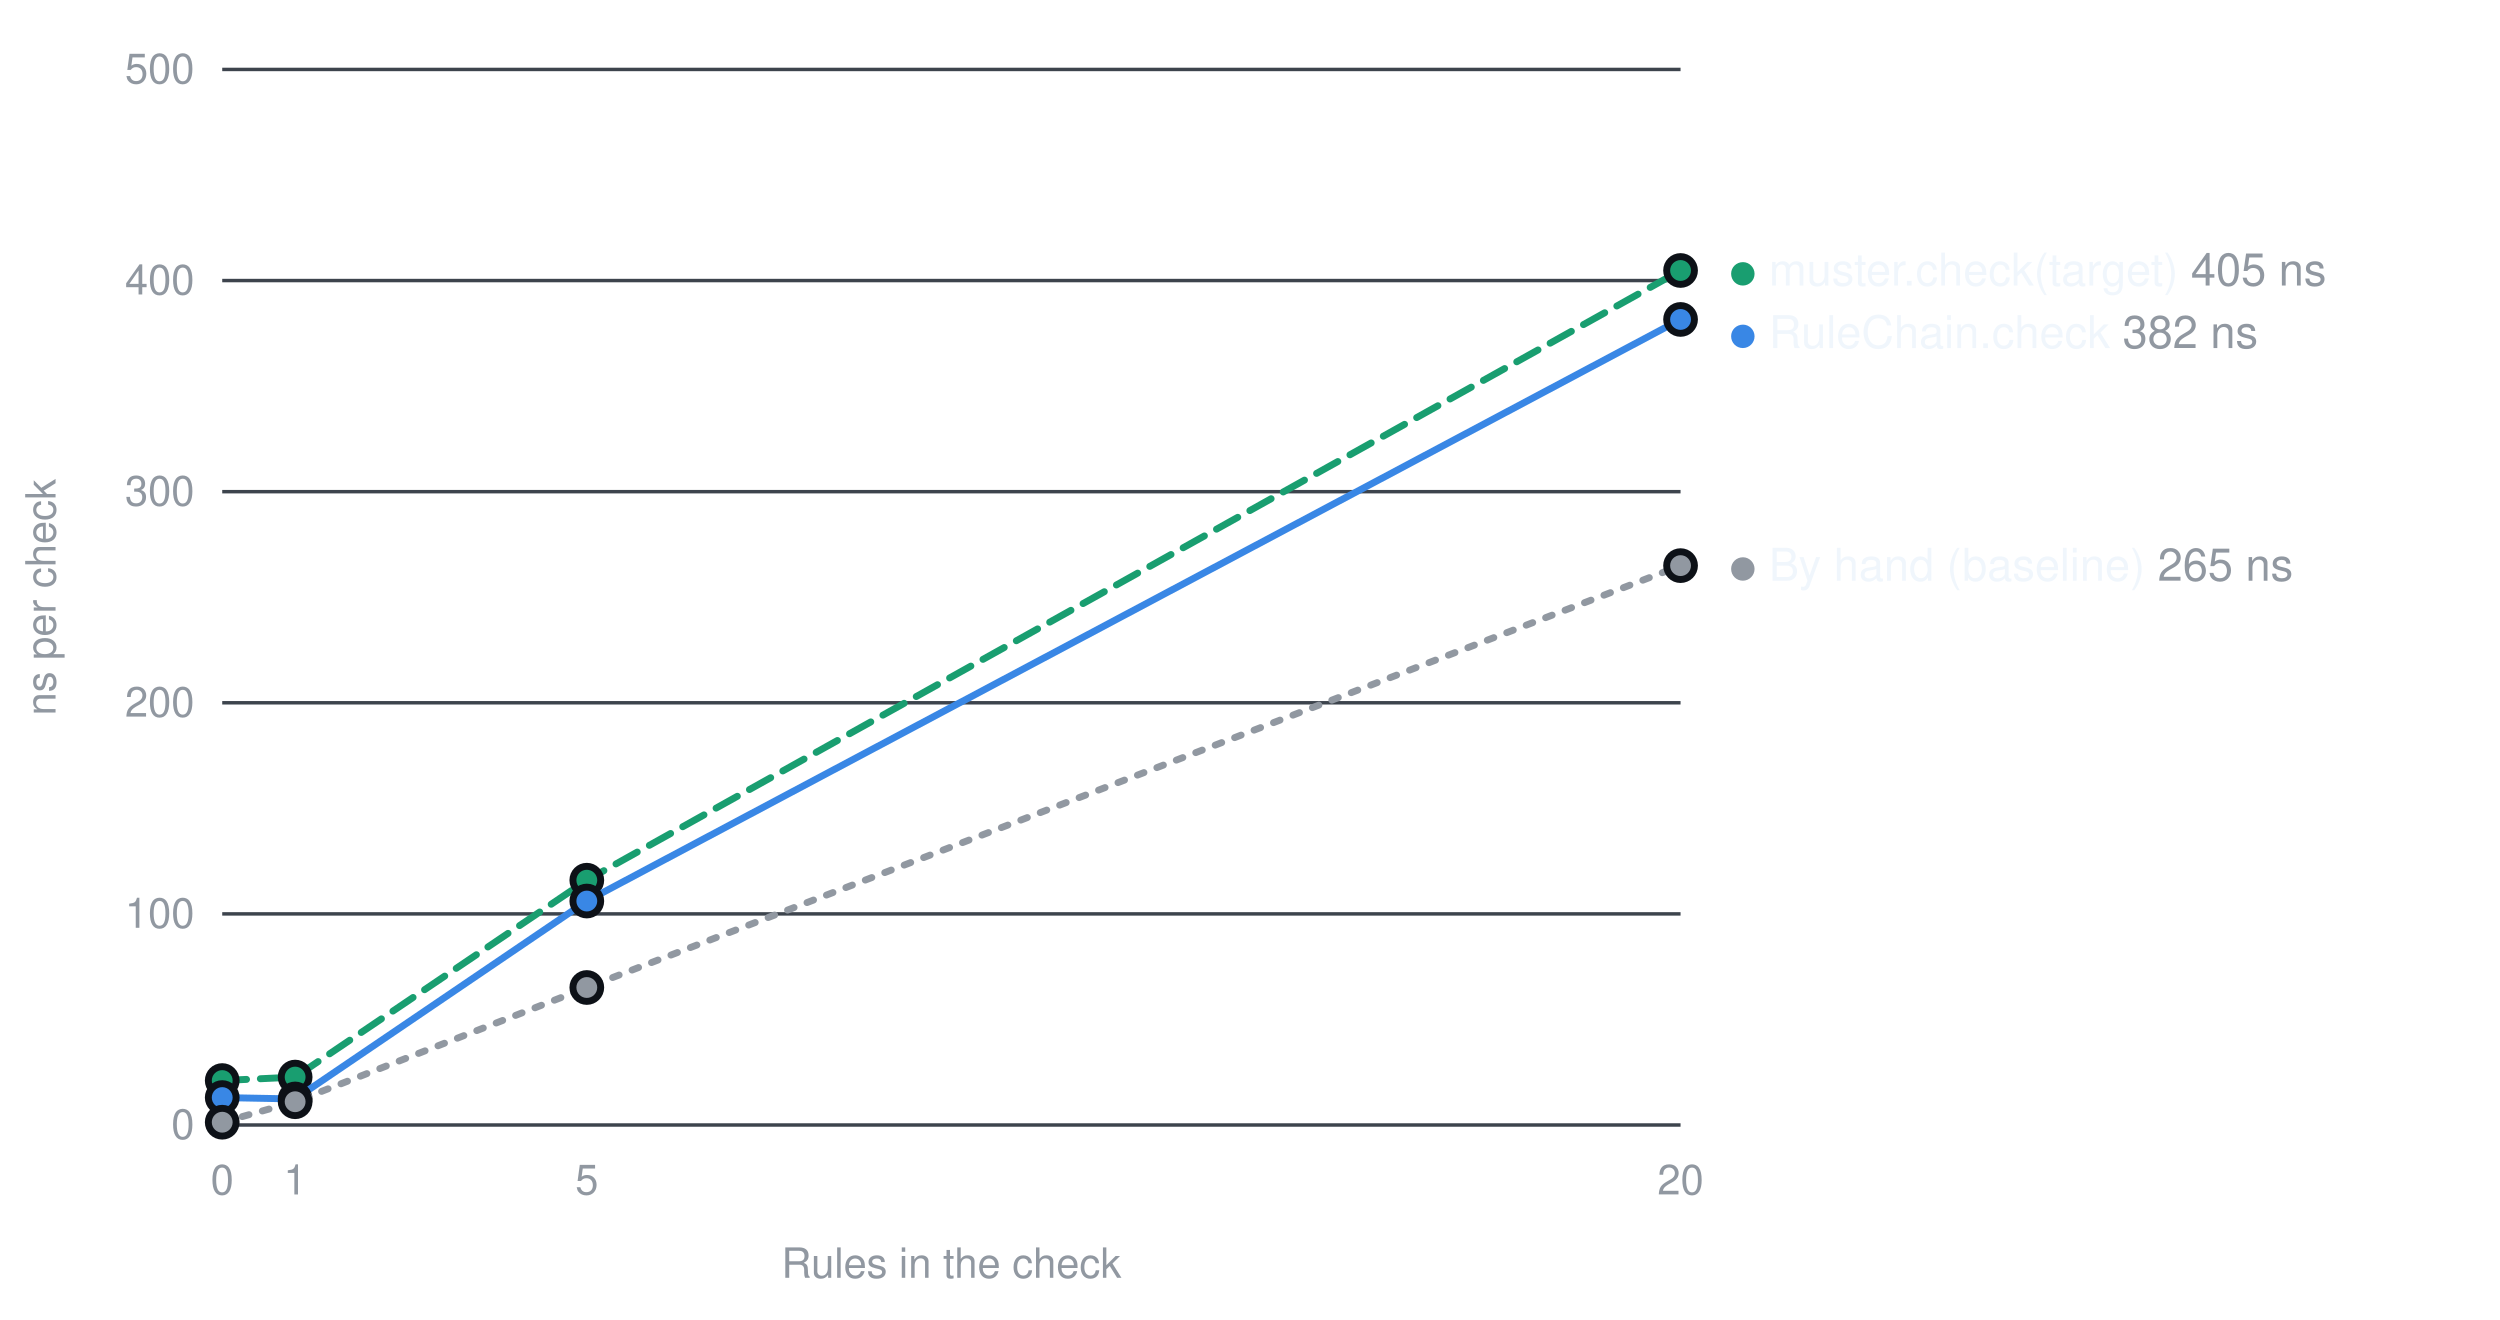
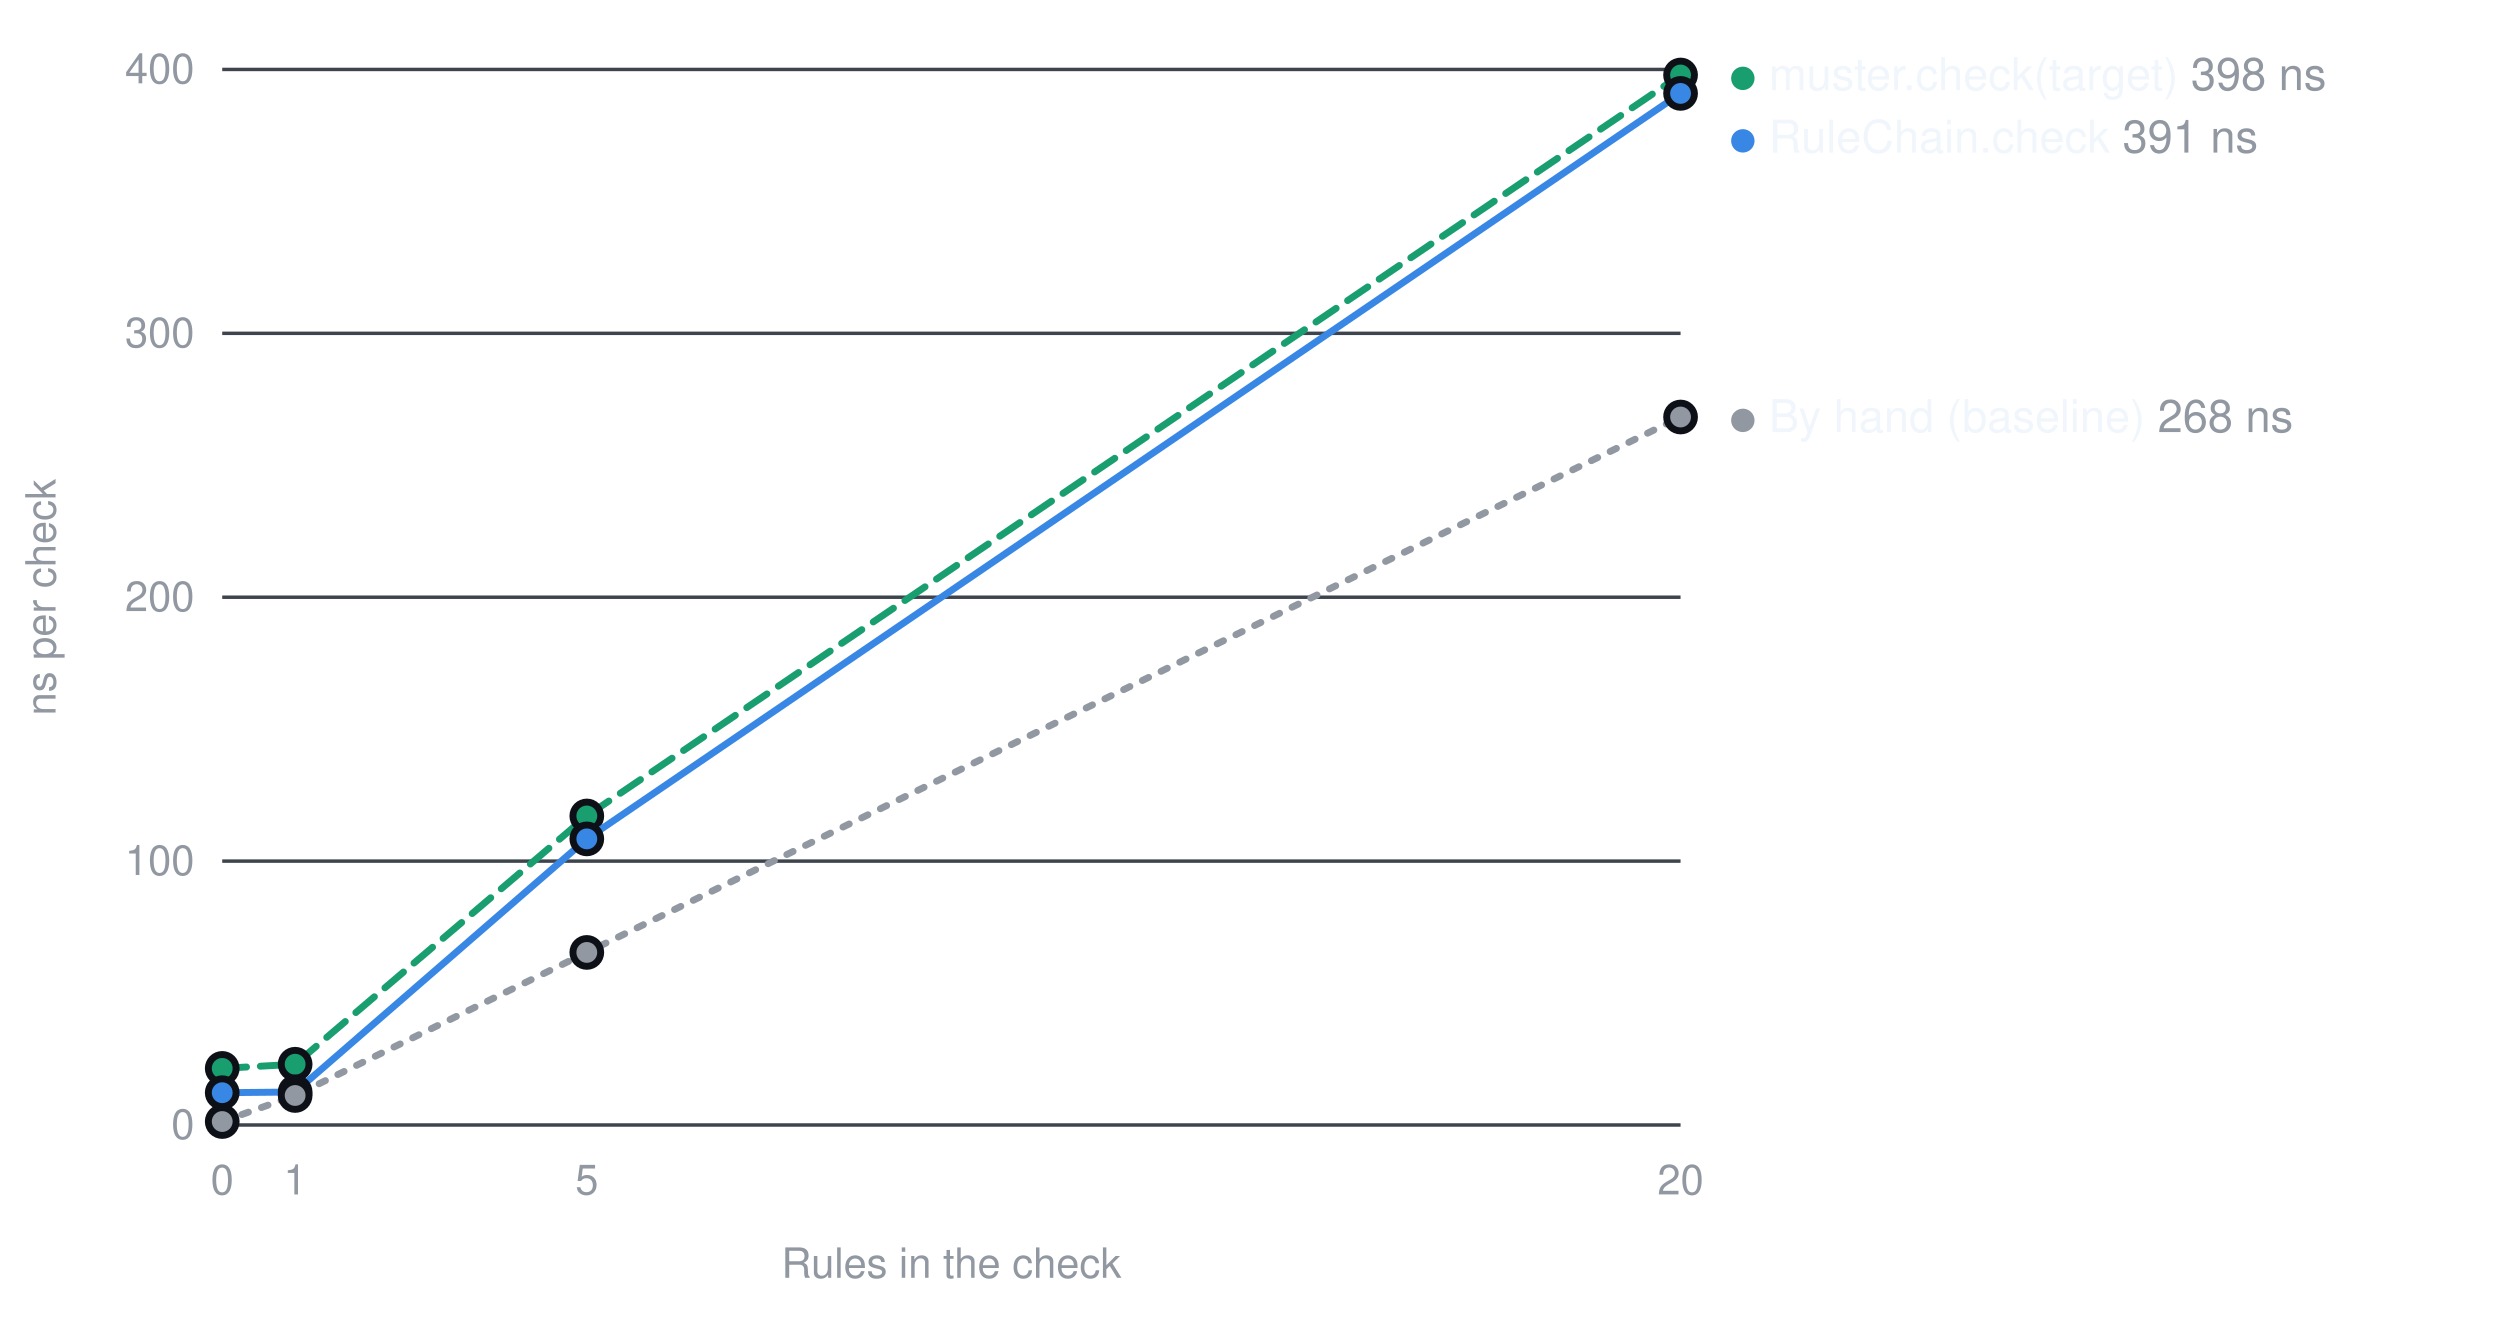
<svg xmlns="http://www.w3.org/2000/svg" width="720" height="380" viewBox="0 0 720 380" role="img" aria-labelledby="title desc" font-family="-apple-system, BlinkMacSystemFont, 'Segoe UI', Helvetica, Arial, sans-serif">
  <line x1="64" y1="324.0" x2="484" y2="324.0" stroke="#3d444d" />
  <text x="56" y="324.0" fill="#9198a1" font-size="12" text-anchor="end" dominant-baseline="middle">0</text>
-   <line x1="64" y1="263.2" x2="484" y2="263.2" stroke="#3d444d" />
-   <text x="56" y="263.2" fill="#9198a1" font-size="12" text-anchor="end" dominant-baseline="middle">100</text>
-   <line x1="64" y1="202.4" x2="484" y2="202.4" stroke="#3d444d" />
-   <text x="56" y="202.4" fill="#9198a1" font-size="12" text-anchor="end" dominant-baseline="middle">200</text>
-   <line x1="64" y1="141.6" x2="484" y2="141.6" stroke="#3d444d" />
-   <text x="56" y="141.6" fill="#9198a1" font-size="12" text-anchor="end" dominant-baseline="middle">300</text>
-   <line x1="64" y1="80.8" x2="484" y2="80.8" stroke="#3d444d" />
-   <text x="56" y="80.8" fill="#9198a1" font-size="12" text-anchor="end" dominant-baseline="middle">400</text>
+   <line x1="64" y1="248.0" x2="484" y2="248.0" stroke="#3d444d" />
+   <text x="56" y="248.0" fill="#9198a1" font-size="12" text-anchor="end" dominant-baseline="middle">100</text>
+   <line x1="64" y1="172.0" x2="484" y2="172.0" stroke="#3d444d" />
+   <text x="56" y="172.0" fill="#9198a1" font-size="12" text-anchor="end" dominant-baseline="middle">200</text>
+   <line x1="64" y1="96.0" x2="484" y2="96.0" stroke="#3d444d" />
+   <text x="56" y="96.0" fill="#9198a1" font-size="12" text-anchor="end" dominant-baseline="middle">300</text>
  <line x1="64" y1="20.0" x2="484" y2="20.0" stroke="#3d444d" />
-   <text x="56" y="20.0" fill="#9198a1" font-size="12" text-anchor="end" dominant-baseline="middle">500</text>
+   <text x="56" y="20.0" fill="#9198a1" font-size="12" text-anchor="end" dominant-baseline="middle">400</text>
  <text x="64.0" y="344" fill="#9198a1" font-size="12" text-anchor="middle">0</text>
  <text x="85.0" y="344" fill="#9198a1" font-size="12" text-anchor="middle">1</text>
  <text x="169.0" y="344" fill="#9198a1" font-size="12" text-anchor="middle">5</text>
  <text x="484.0" y="344" fill="#9198a1" font-size="12" text-anchor="middle">20</text>
  <text x="274.0" y="368" fill="#9198a1" font-size="12" text-anchor="middle">Rules in the check</text>
  <text x="16" y="172.0" fill="#9198a1" font-size="12" text-anchor="middle" transform="rotate(-90 16 172.0)">ns per check</text>
-   <polyline points="64.0,311.2 85.0,310.2 169.0,253.5 484.0,77.9" fill="none" stroke="#199e70" stroke-width="2" stroke-linejoin="round" stroke-linecap="round" stroke-dasharray="7 4" />
-   <circle cx="64.0" cy="311.2" r="4" fill="#199e70" stroke="#0d1117" stroke-width="2" />
-   <circle cx="85.0" cy="310.2" r="4" fill="#199e70" stroke="#0d1117" stroke-width="2" />
-   <circle cx="169.0" cy="253.5" r="4" fill="#199e70" stroke="#0d1117" stroke-width="2" />
-   <circle cx="484.0" cy="77.9" r="4" fill="#199e70" stroke="#0d1117" stroke-width="2" />
-   <polyline points="64.0,316.1 85.0,316.5 169.0,259.5 484.0,92.0" fill="none" stroke="#3987e5" stroke-width="2" stroke-linejoin="round" stroke-linecap="round" />
-   <circle cx="64.0" cy="316.1" r="4" fill="#3987e5" stroke="#0d1117" stroke-width="2" />
-   <circle cx="85.0" cy="316.5" r="4" fill="#3987e5" stroke="#0d1117" stroke-width="2" />
-   <circle cx="169.0" cy="259.5" r="4" fill="#3987e5" stroke="#0d1117" stroke-width="2" />
-   <circle cx="484.0" cy="92.0" r="4" fill="#3987e5" stroke="#0d1117" stroke-width="2" />
-   <polyline points="64.0,323.2 85.0,317.3 169.0,284.4 484.0,162.9" fill="none" stroke="#9198a1" stroke-width="2" stroke-linejoin="round" stroke-linecap="round" stroke-dasharray="2 4" />
-   <circle cx="64.0" cy="323.2" r="4" fill="#9198a1" stroke="#0d1117" stroke-width="2" />
-   <circle cx="85.0" cy="317.3" r="4" fill="#9198a1" stroke="#0d1117" stroke-width="2" />
-   <circle cx="169.0" cy="284.4" r="4" fill="#9198a1" stroke="#0d1117" stroke-width="2" />
-   <circle cx="484.0" cy="162.9" r="4" fill="#9198a1" stroke="#0d1117" stroke-width="2" />
-   <text x="498" y="77.9" fill="#f0f6fc" font-size="13" dominant-baseline="middle">
-     <tspan fill="#199e70">●</tspan> muster.check(target) <tspan fill="#9198a1">405 ns</tspan>
+   <polyline points="64.0,307.7 85.0,306.5 169.0,235.0 484.0,21.6" fill="none" stroke="#199e70" stroke-width="2" stroke-linejoin="round" stroke-linecap="round" stroke-dasharray="7 4" />
+   <circle cx="64.0" cy="307.7" r="4" fill="#199e70" stroke="#0d1117" stroke-width="2" />
+   <circle cx="85.0" cy="306.5" r="4" fill="#199e70" stroke="#0d1117" stroke-width="2" />
+   <circle cx="169.0" cy="235.0" r="4" fill="#199e70" stroke="#0d1117" stroke-width="2" />
+   <circle cx="484.0" cy="21.6" r="4" fill="#199e70" stroke="#0d1117" stroke-width="2" />
+   <polyline points="64.0,314.7 85.0,314.5 169.0,241.6 484.0,26.9" fill="none" stroke="#3987e5" stroke-width="2" stroke-linejoin="round" stroke-linecap="round" />
+   <circle cx="64.0" cy="314.7" r="4" fill="#3987e5" stroke="#0d1117" stroke-width="2" />
+   <circle cx="85.0" cy="314.5" r="4" fill="#3987e5" stroke="#0d1117" stroke-width="2" />
+   <circle cx="169.0" cy="241.6" r="4" fill="#3987e5" stroke="#0d1117" stroke-width="2" />
+   <circle cx="484.0" cy="26.9" r="4" fill="#3987e5" stroke="#0d1117" stroke-width="2" />
+   <polyline points="64.0,323.0 85.0,315.5 169.0,274.3 484.0,120.1" fill="none" stroke="#9198a1" stroke-width="2" stroke-linejoin="round" stroke-linecap="round" stroke-dasharray="2 4" />
+   <circle cx="64.0" cy="323.0" r="4" fill="#9198a1" stroke="#0d1117" stroke-width="2" />
+   <circle cx="85.0" cy="315.5" r="4" fill="#9198a1" stroke="#0d1117" stroke-width="2" />
+   <circle cx="169.0" cy="274.3" r="4" fill="#9198a1" stroke="#0d1117" stroke-width="2" />
+   <circle cx="484.0" cy="120.1" r="4" fill="#9198a1" stroke="#0d1117" stroke-width="2" />
+   <text x="498" y="21.6" fill="#f0f6fc" font-size="13" dominant-baseline="middle">
+     <tspan fill="#199e70">●</tspan> muster.check(target) <tspan fill="#9198a1">398 ns</tspan>
  </text>
-   <text x="498" y="95.9" fill="#f0f6fc" font-size="13" dominant-baseline="middle">
-     <tspan fill="#3987e5">●</tspan> RuleChain.check <tspan fill="#9198a1">382 ns</tspan>
+   <text x="498" y="39.6" fill="#f0f6fc" font-size="13" dominant-baseline="middle">
+     <tspan fill="#3987e5">●</tspan> RuleChain.check <tspan fill="#9198a1">391 ns</tspan>
  </text>
-   <text x="498" y="162.9" fill="#f0f6fc" font-size="13" dominant-baseline="middle">
-     <tspan fill="#9198a1">●</tspan> By hand (baseline) <tspan fill="#9198a1">265 ns</tspan>
+   <text x="498" y="120.1" fill="#f0f6fc" font-size="13" dominant-baseline="middle">
+     <tspan fill="#9198a1">●</tspan> By hand (baseline) <tspan fill="#9198a1">268 ns</tspan>
  </text>
</svg>
